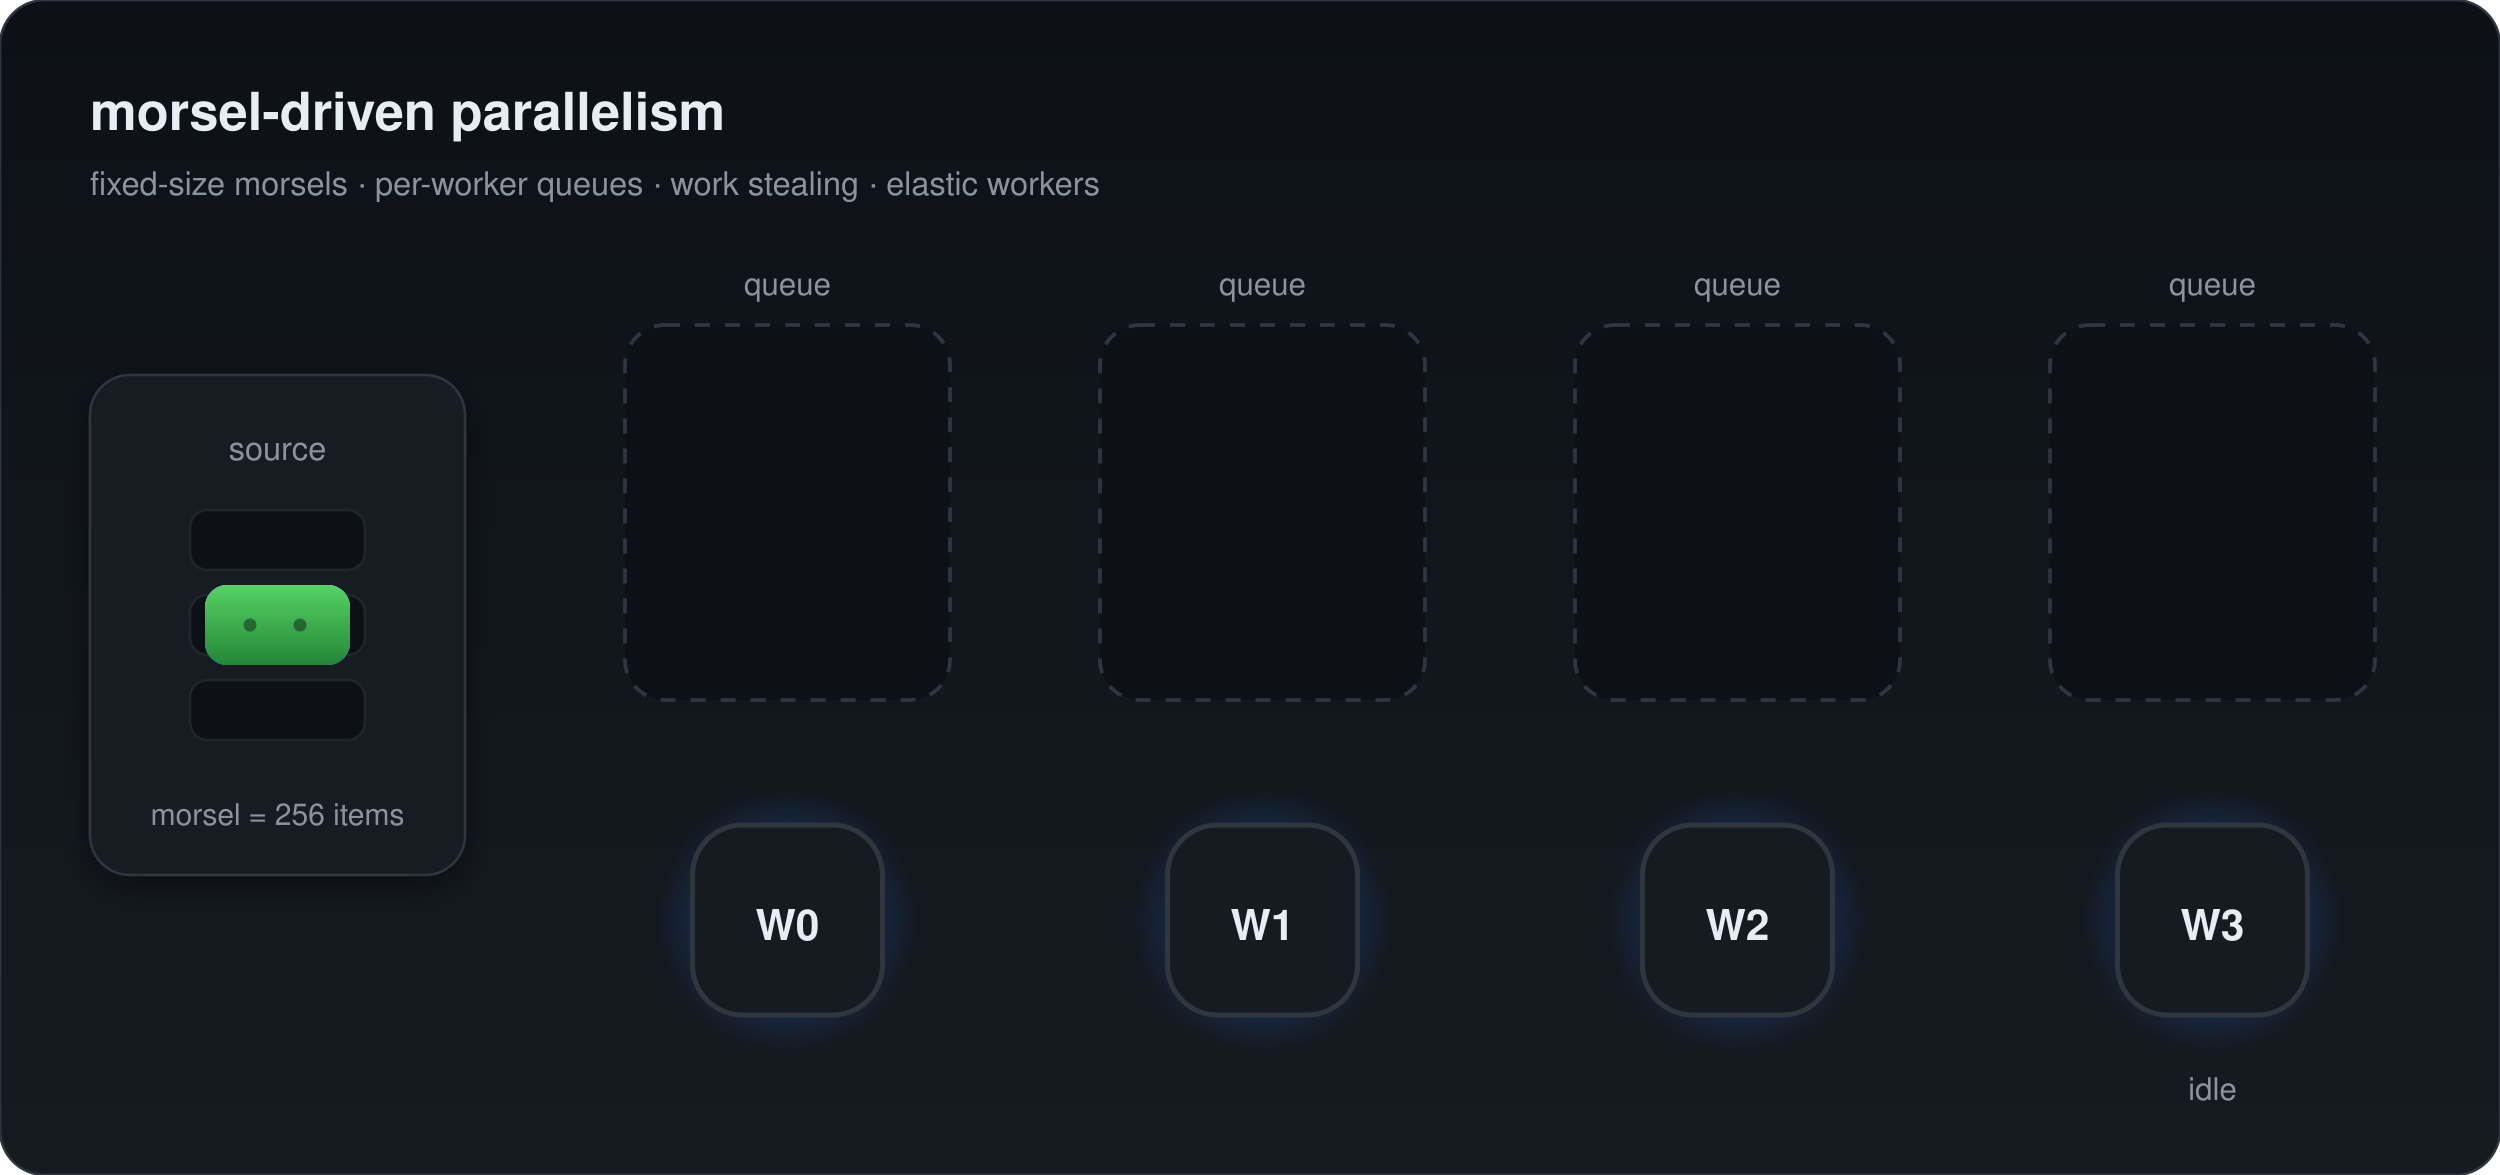
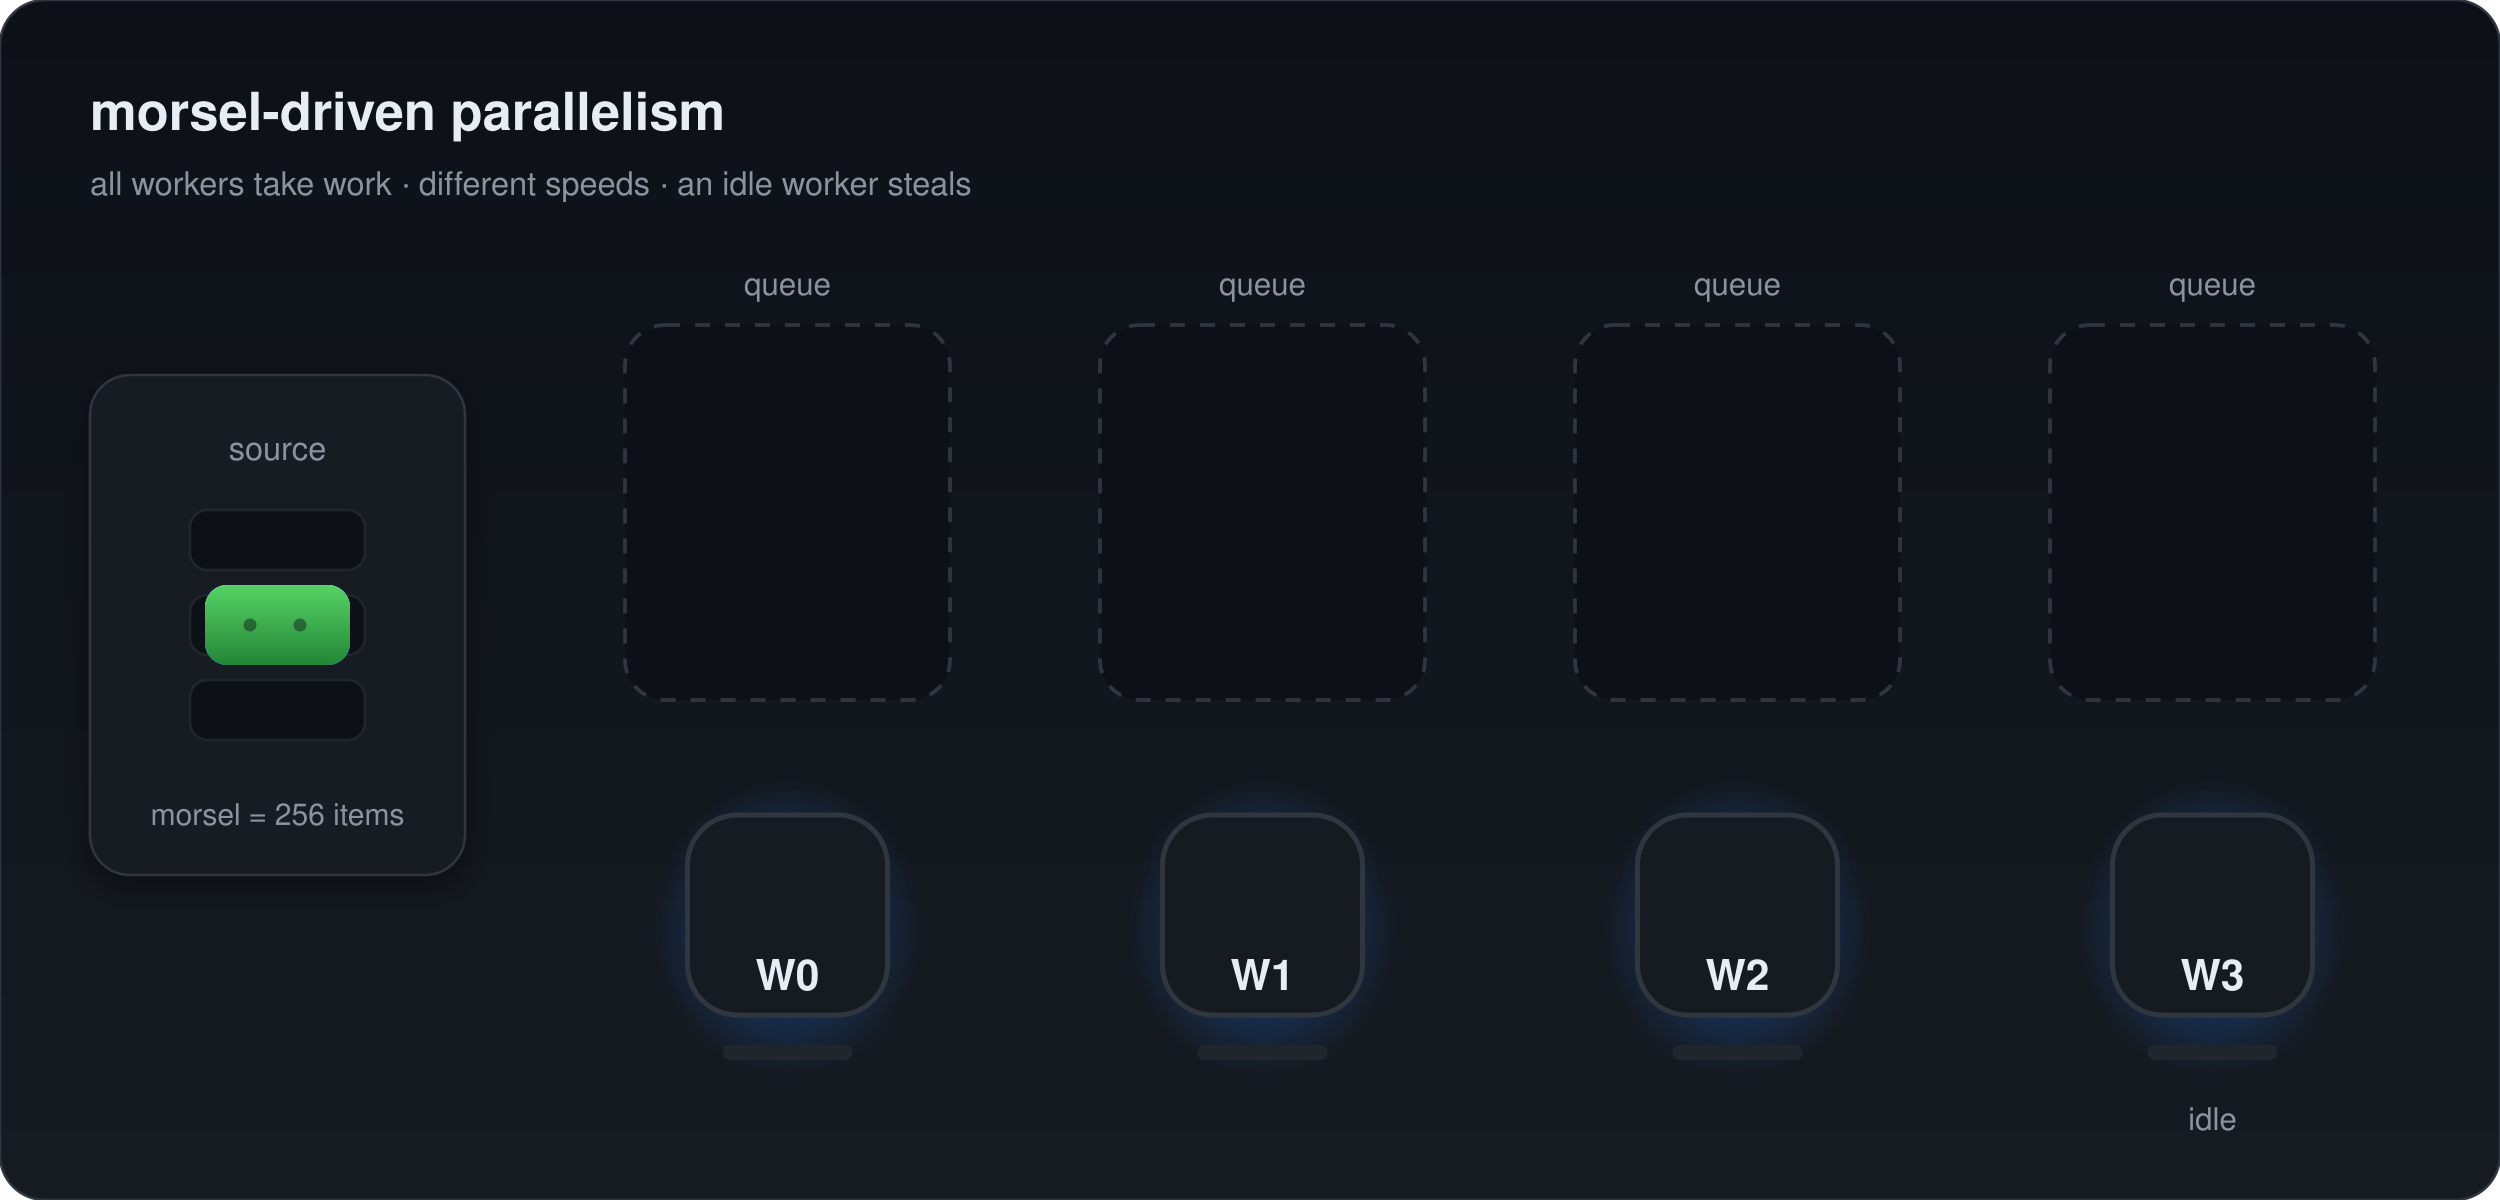
- <svg xmlns="http://www.w3.org/2000/svg" viewBox="0 0 1000 470" width="1000" height="470" font-family="ui-sans-serif, -apple-system, Segoe UI, Helvetica, Arial, sans-serif">
+ <svg xmlns="http://www.w3.org/2000/svg" viewBox="0 0 1000 480" width="1000" height="480" font-family="ui-sans-serif, -apple-system, Segoe UI, Helvetica, Arial, sans-serif">
  <defs>
    <linearGradient id="bg" x1="0" y1="0" x2="0" y2="1">
      <stop offset="0" stop-color="#0d1117" />
      <stop offset="1" stop-color="#161b22" />
    </linearGradient>
    <linearGradient id="chip" x1="0" y1="0" x2="0" y2="1">
      <stop offset="0" stop-color="#79c0ff" />
      <stop offset="1" stop-color="#1f6feb" />
    </linearGradient>
    <linearGradient id="chipG" x1="0" y1="0" x2="0" y2="1">
      <stop offset="0" stop-color="#56d364" />
      <stop offset="1" stop-color="#238636" />
    </linearGradient>
    <radialGradient id="glow" cx="0.5" cy="0.5" r="0.5">
      <stop offset="0" stop-color="#1f6feb" stop-opacity="0.55" />
      <stop offset="1" stop-color="#1f6feb" stop-opacity="0" />
    </radialGradient>
    <filter id="soft" x="-30%" y="-30%" width="160%" height="160%">
      <feDropShadow dx="0" dy="4" stdDeviation="6" flood-color="#000000" flood-opacity="0.45" />
    </filter>
  </defs>
-   <rect x="0" y="0" width="1000" height="470" rx="18" fill="url(#bg)" stroke="#30363d" />
+   <rect x="0" y="0" width="1000" height="480" rx="18" fill="url(#bg)" stroke="#30363d" />
  <text x="36" y="52" font-size="21" font-weight="700" fill="#e6edf3">morsel-driven parallelism</text>
-   <text x="36" y="78" font-size="13" fill="#8b949e">fixed-size morsels · per-worker queues · work stealing · elastic workers</text>
+   <text x="36" y="78" font-size="13" fill="#8b949e">all workers take work · different speeds · an idle worker steals</text>
  <rect x="36" y="150" width="150" height="200" rx="16" fill="#161b22" stroke="#30363d" filter="url(#soft)" />
  <text x="111" y="184" text-anchor="middle" font-size="13" fill="#8b949e">source</text>
  <rect x="76" y="204" width="70" height="24" rx="7" fill="#0d1117" stroke="#21262d" />
  <rect x="76" y="238" width="70" height="24" rx="7" fill="#0d1117" stroke="#21262d" />
  <rect x="76" y="272" width="70" height="24" rx="7" fill="#0d1117" stroke="#21262d" />
  <text x="111" y="330" text-anchor="middle" font-size="12" fill="#8b949e">morsel = 256 items</text>
  <rect x="250" y="130" width="130" height="150" rx="16" fill="#0d1117" stroke="#30363d" stroke-width="1.5" stroke-dasharray="6 6" />
  <text x="315" y="118" text-anchor="middle" font-size="12.5" fill="#8b949e">queue</text>
  <rect x="440" y="130" width="130" height="150" rx="16" fill="#0d1117" stroke="#30363d" stroke-width="1.5" stroke-dasharray="6 6" />
  <text x="505" y="118" text-anchor="middle" font-size="12.5" fill="#8b949e">queue</text>
  <rect x="630" y="130" width="130" height="150" rx="16" fill="#0d1117" stroke="#30363d" stroke-width="1.5" stroke-dasharray="6 6" />
  <text x="695" y="118" text-anchor="middle" font-size="12.5" fill="#8b949e">queue</text>
  <rect x="820" y="130" width="130" height="150" rx="16" fill="#0d1117" stroke="#30363d" stroke-width="1.5" stroke-dasharray="6 6" />
  <text x="885" y="118" text-anchor="middle" font-size="12.5" fill="#8b949e">queue</text>
  <g>
-     <rect x="263" y="316" width="104" height="104" rx="26" fill="url(#glow)">
-       <animate attributeName="opacity" dur="9s" repeatCount="indefinite" values="0; 0; 0.9; 0.9; 0; 0" keyTimes="0; 0.3; 0.4; 0.7; 0.78; 1" />
+     <rect x="261" y="312" width="108" height="118" rx="30" fill="url(#glow)">
+       <animate attributeName="opacity" dur="10s" repeatCount="indefinite" values="0; 0; 0.9; 0.9; 0; 0" keyTimes="0; 0.29; 0.31; 0.84; 0.85; 1" />
    </rect>
-     <rect x="277" y="330" width="76" height="76" rx="20" fill="#161b22" stroke="#30363d" stroke-width="2">
-       <animate attributeName="stroke" dur="9s" repeatCount="indefinite" values="#30363d; #30363d; #58a6ff; #58a6ff; #30363d; #30363d" keyTimes="0; 0.3; 0.4; 0.7; 0.78; 1" />
-       <animate attributeName="fill" dur="9s" repeatCount="indefinite" values="#161b22; #161b22; #0d2d5e; #0d2d5e; #161b22; #161b22" keyTimes="0; 0.3; 0.4; 0.7; 0.78; 1" />
+     <rect x="275" y="326" width="80" height="80" rx="20" fill="#161b22" stroke="#30363d" stroke-width="2">
+       <animate attributeName="stroke" dur="10s" repeatCount="indefinite" values="#30363d; #30363d; #58a6ff; #58a6ff; #30363d; #30363d" keyTimes="0; 0.29; 0.31; 0.84; 0.85; 1" />
+       <animate attributeName="fill" dur="10s" repeatCount="indefinite" values="#161b22; #161b22; #0d2d5e; #0d2d5e; #161b22; #161b22" keyTimes="0; 0.29; 0.31; 0.84; 0.85; 1" />
    </rect>
-     <text x="315" y="376" text-anchor="middle" font-size="17" font-weight="700" fill="#e6edf3">W0</text>
+     <text x="315" y="396" text-anchor="middle" font-size="17" font-weight="700" fill="#e6edf3">W0</text>
+     <rect x="289" y="418" width="52" height="6" rx="3" fill="#21262d" />
+     <rect x="289" y="418" width="0" height="6" rx="3" fill="#58a6ff">
+       <animate attributeName="width" dur="10s" repeatCount="indefinite" values="0; 0; 52; 0; 0" keyTimes="0; 0.31; 0.84; 0.85; 1" />
+     </rect>
  </g>
  <g>
-     <rect x="453" y="316" width="104" height="104" rx="26" fill="url(#glow)">
-       <animate attributeName="opacity" dur="9s" repeatCount="indefinite" values="0; 0; 0.9; 0.9; 0; 0" keyTimes="0; 0.36; 0.46; 0.74; 0.82; 1" />
+     <rect x="451" y="312" width="108" height="118" rx="30" fill="url(#glow)">
+       <animate attributeName="opacity" dur="10s" repeatCount="indefinite" values="0; 0; 0.9; 0.9; 0; 0" keyTimes="0; 0.29; 0.31; 0.62; 0.63; 1" />
    </rect>
-     <rect x="467" y="330" width="76" height="76" rx="20" fill="#161b22" stroke="#30363d" stroke-width="2">
-       <animate attributeName="stroke" dur="9s" repeatCount="indefinite" values="#30363d; #30363d; #58a6ff; #58a6ff; #30363d; #30363d" keyTimes="0; 0.36; 0.46; 0.74; 0.82; 1" />
-       <animate attributeName="fill" dur="9s" repeatCount="indefinite" values="#161b22; #161b22; #0d2d5e; #0d2d5e; #161b22; #161b22" keyTimes="0; 0.36; 0.46; 0.74; 0.82; 1" />
+     <rect x="465" y="326" width="80" height="80" rx="20" fill="#161b22" stroke="#30363d" stroke-width="2">
+       <animate attributeName="stroke" dur="10s" repeatCount="indefinite" values="#30363d; #30363d; #58a6ff; #58a6ff; #30363d; #30363d" keyTimes="0; 0.29; 0.31; 0.62; 0.63; 1" />
+       <animate attributeName="fill" dur="10s" repeatCount="indefinite" values="#161b22; #161b22; #0d2d5e; #0d2d5e; #161b22; #161b22" keyTimes="0; 0.29; 0.31; 0.62; 0.63; 1" />
    </rect>
-     <text x="505" y="376" text-anchor="middle" font-size="17" font-weight="700" fill="#e6edf3">W1</text>
+     <text x="505" y="396" text-anchor="middle" font-size="17" font-weight="700" fill="#e6edf3">W1</text>
+     <rect x="479" y="418" width="52" height="6" rx="3" fill="#21262d" />
+     <rect x="479" y="418" width="0" height="6" rx="3" fill="#58a6ff">
+       <animate attributeName="width" dur="10s" repeatCount="indefinite" values="0; 0; 52; 0; 0" keyTimes="0; 0.31; 0.62; 0.63; 1" />
+     </rect>
  </g>
  <g>
-     <rect x="643" y="316" width="104" height="104" rx="26" fill="url(#glow)">
-       <animate attributeName="opacity" dur="9s" repeatCount="indefinite" values="0; 0; 0.9; 0.9; 0; 0" keyTimes="0; 0.42; 0.52; 0.78; 0.86; 1" />
+     <rect x="641" y="312" width="108" height="118" rx="30" fill="url(#glow)">
+       <animate attributeName="opacity" dur="10s" repeatCount="indefinite" values="0; 0; 0.9; 0.9; 0; 0" keyTimes="0; 0.29; 0.31; 0.48; 0.49; 1" />
    </rect>
-     <rect x="657" y="330" width="76" height="76" rx="20" fill="#161b22" stroke="#30363d" stroke-width="2">
-       <animate attributeName="stroke" dur="9s" repeatCount="indefinite" values="#30363d; #30363d; #58a6ff; #58a6ff; #30363d; #30363d" keyTimes="0; 0.42; 0.52; 0.78; 0.86; 1" />
-       <animate attributeName="fill" dur="9s" repeatCount="indefinite" values="#161b22; #161b22; #0d2d5e; #0d2d5e; #161b22; #161b22" keyTimes="0; 0.42; 0.52; 0.78; 0.86; 1" />
+     <rect x="655" y="326" width="80" height="80" rx="20" fill="#161b22" stroke="#30363d" stroke-width="2">
+       <animate attributeName="stroke" dur="10s" repeatCount="indefinite" values="#30363d; #30363d; #58a6ff; #58a6ff; #30363d; #30363d" keyTimes="0; 0.29; 0.31; 0.48; 0.49; 1" />
+       <animate attributeName="fill" dur="10s" repeatCount="indefinite" values="#161b22; #161b22; #0d2d5e; #0d2d5e; #161b22; #161b22" keyTimes="0; 0.29; 0.31; 0.48; 0.49; 1" />
    </rect>
-     <text x="695" y="376" text-anchor="middle" font-size="17" font-weight="700" fill="#e6edf3">W2</text>
+     <text x="695" y="396" text-anchor="middle" font-size="17" font-weight="700" fill="#e6edf3">W2</text>
+     <rect x="669" y="418" width="52" height="6" rx="3" fill="#21262d" />
+     <rect x="669" y="418" width="0" height="6" rx="3" fill="#58a6ff">
+       <animate attributeName="width" dur="10s" repeatCount="indefinite" values="0; 0; 52; 0; 0" keyTimes="0; 0.31; 0.48; 0.49; 1" />
+     </rect>
  </g>
  <g>
-     <rect x="833" y="316" width="104" height="104" rx="26" fill="url(#glow)">
-       <animate attributeName="opacity" dur="9s" repeatCount="indefinite" values="0; 0; 0.9; 0.9; 0; 0" keyTimes="0; 0.48; 0.58; 0.82; 0.9; 1" />
+     <rect x="831" y="312" width="108" height="118" rx="30" fill="url(#glow)">
+       <animate attributeName="opacity" dur="10s" repeatCount="indefinite" values="0; 0; 0.9; 0.9; 0; 0; 0.9; 0.9; 0; 0" keyTimes="0; 0.28; 0.3; 0.48; 0.49; 0.62; 0.64; 0.86; 0.87; 1" />
    </rect>
-     <rect x="847" y="330" width="76" height="76" rx="20" fill="#161b22" stroke="#30363d" stroke-width="2">
-       <animate attributeName="stroke" dur="9s" repeatCount="indefinite" values="#30363d; #30363d; #58a6ff; #58a6ff; #30363d; #30363d" keyTimes="0; 0.48; 0.58; 0.82; 0.9; 1" />
-       <animate attributeName="fill" dur="9s" repeatCount="indefinite" values="#161b22; #161b22; #0d2d5e; #0d2d5e; #161b22; #161b22" keyTimes="0; 0.48; 0.58; 0.82; 0.9; 1" />
+     <rect x="845" y="326" width="80" height="80" rx="20" fill="#161b22" stroke="#30363d" stroke-width="2">
+       <animate attributeName="stroke" dur="10s" repeatCount="indefinite" values="#30363d; #30363d; #58a6ff; #58a6ff; #30363d; #30363d; #58a6ff; #58a6ff; #30363d; #30363d" keyTimes="0; 0.28; 0.3; 0.48; 0.49; 0.62; 0.64; 0.86; 0.87; 1" />
+       <animate attributeName="fill" dur="10s" repeatCount="indefinite" values="#161b22; #161b22; #0d2d5e; #0d2d5e; #161b22; #161b22; #0d2d5e; #0d2d5e; #161b22; #161b22" keyTimes="0; 0.28; 0.3; 0.48; 0.49; 0.62; 0.64; 0.86; 0.87; 1" />
    </rect>
-     <text x="885" y="376" text-anchor="middle" font-size="17" font-weight="700" fill="#e6edf3">W3</text>
+     <text x="885" y="396" text-anchor="middle" font-size="17" font-weight="700" fill="#e6edf3">W3</text>
+     <rect x="859" y="418" width="52" height="6" rx="3" fill="#21262d" />
+     <rect x="859" y="418" width="0" height="6" rx="3" fill="#58a6ff">
+       <animate attributeName="width" dur="10s" repeatCount="indefinite" values="0; 0; 52; 0; 0; 52; 0; 0" keyTimes="0; 0.3; 0.48; 0.49; 0.64; 0.86; 0.87; 1" />
+     </rect>
  </g>
-   <text x="885" y="440" text-anchor="middle" font-size="12.5" fill="#8b949e">idle<animate attributeName="opacity" dur="9s" repeatCount="indefinite" values="1; 1; 0; 0; 1" keyTimes="0; 0.62; 0.7; 0.94; 1" />
+   <text x="885" y="452" text-anchor="middle" font-size="12.5" fill="#8b949e">idle<animate attributeName="opacity" dur="10s" repeatCount="indefinite" values="1; 1; 0; 0; 1" keyTimes="0; 0.24; 0.28; 0.96; 1" />
  </text>
  <g opacity="0">
-     <animate attributeName="opacity" dur="9s" repeatCount="indefinite" values="0; 0; 1; 1; 0" keyTimes="0; 0.6; 0.68; 0.9; 1" />
-     <path d="M362 356 C 560 250, 700 250, 848 352" fill="none" stroke="#3fb950" stroke-width="2.5" stroke-dasharray="7 6" stroke-linecap="round" />
-     <path d="M848 352 l-13 -1 l6 -12 z" fill="#3fb950" />
-     <text x="605" y="258" text-anchor="middle" font-size="13" font-weight="600" fill="#3fb950">steal from a busy worker</text>
+     <animate attributeName="opacity" dur="10s" repeatCount="indefinite" values="0; 0; 1; 1; 0" keyTimes="0; 0.48; 0.56; 0.88; 1" />
+     <path d="M360 330 C 560 232, 690 232, 842 336" fill="none" stroke="#3fb950" stroke-width="2.5" stroke-dasharray="7 6" stroke-linecap="round" />
+     <path d="M842 336 l-13 -1 l6 -12 z" fill="#3fb950" />
+     <text x="605" y="230" text-anchor="middle" font-size="13" font-weight="600" fill="#3fb950">idle worker steals a queued morsel</text>
  </g>
  <g id="m1">
-     <animateTransform attributeName="transform" type="translate" dur="9s" repeatCount="indefinite" calcMode="spline" values="0,0; 0,0; 204,-75; 204,-75; 774,118; 774,118" keyTimes="0; 0.05; 0.16; 0.4; 0.54; 1" keySplines="0 0 1 1; 0.4 0 0.2 1; 0 0 1 1; 0.4 0 0.2 1; 0 0 1 1" />
-     <animate attributeName="opacity" dur="9s" repeatCount="indefinite" values="0; 0; 1; 1; 0; 0" keyTimes="0; 0.03; 0.05; 0.58; 0.64; 1" />
+     <animateTransform attributeName="transform" type="translate" dur="10s" repeatCount="indefinite" calcMode="spline" values="0,0; 0,0; 204,-75; 204,-75; 204,96; 204,96" keyTimes="0; 0.04; 0.13; 0.28; 0.32; 1" keySplines="0 0 1 1; 0.4 0 0.2 1; 0 0 1 1; 0.4 0 0.2 1; 0 0 1 1" />
+     <animate attributeName="opacity" dur="10s" repeatCount="indefinite" values="0; 0; 1; 1; 0; 0" keyTimes="0; 0.03; 0.06; 0.82; 0.87; 1" />
    <rect x="82" y="234" width="58" height="32" rx="9" fill="url(#chip)" />
    <circle cx="100" cy="250" r="2.6" fill="#0d1117" opacity="0.45" />
    <circle cx="120" cy="250" r="2.6" fill="#0d1117" opacity="0.45" />
  </g>
  <g id="m2">
-     <animateTransform attributeName="transform" type="translate" dur="9s" repeatCount="indefinite" calcMode="spline" values="0,0; 0,0; 394,-75; 394,-75; 774,118; 774,118" keyTimes="0; 0.1; 0.21; 0.44; 0.58; 1" keySplines="0 0 1 1; 0.4 0 0.2 1; 0 0 1 1; 0.4 0 0.2 1; 0 0 1 1" />
-     <animate attributeName="opacity" dur="9s" repeatCount="indefinite" values="0; 0; 1; 1; 0; 0" keyTimes="0; 0.08; 0.1; 0.62; 0.68; 1" />
+     <animateTransform attributeName="transform" type="translate" dur="10s" repeatCount="indefinite" calcMode="spline" values="0,0; 0,0; 394,-75; 394,-75; 394,96; 394,96" keyTimes="0; 0.08; 0.17; 0.28; 0.32; 1" keySplines="0 0 1 1; 0.4 0 0.2 1; 0 0 1 1; 0.4 0 0.2 1; 0 0 1 1" />
+     <animate attributeName="opacity" dur="10s" repeatCount="indefinite" values="0; 0; 1; 1; 0; 0" keyTimes="0; 0.07; 0.1; 0.58; 0.63; 1" />
    <rect x="82" y="234" width="58" height="32" rx="9" fill="url(#chip)" />
    <circle cx="100" cy="250" r="2.6" fill="#0d1117" opacity="0.45" />
    <circle cx="120" cy="250" r="2.6" fill="#0d1117" opacity="0.45" />
  </g>
  <g id="m3">
-     <animateTransform attributeName="transform" type="translate" dur="9s" repeatCount="indefinite" calcMode="spline" values="0,0; 0,0; 584,-75; 584,-75; 774,118; 774,118" keyTimes="0; 0.15; 0.27; 0.48; 0.62; 1" keySplines="0 0 1 1; 0.4 0 0.2 1; 0 0 1 1; 0.4 0 0.2 1; 0 0 1 1" />
-     <animate attributeName="opacity" dur="9s" repeatCount="indefinite" values="0; 0; 1; 1; 0; 0" keyTimes="0; 0.13; 0.15; 0.66; 0.72; 1" />
+     <animateTransform attributeName="transform" type="translate" dur="10s" repeatCount="indefinite" calcMode="spline" values="0,0; 0,0; 584,-75; 584,-75; 584,96; 584,96" keyTimes="0; 0.12; 0.21; 0.28; 0.32; 1" keySplines="0 0 1 1; 0.4 0 0.2 1; 0 0 1 1; 0.4 0 0.2 1; 0 0 1 1" />
+     <animate attributeName="opacity" dur="10s" repeatCount="indefinite" values="0; 0; 1; 1; 0; 0" keyTimes="0; 0.11; 0.14; 0.44; 0.49; 1" />
    <rect x="82" y="234" width="58" height="32" rx="9" fill="url(#chip)" />
    <circle cx="100" cy="250" r="2.6" fill="#0d1117" opacity="0.45" />
    <circle cx="120" cy="250" r="2.6" fill="#0d1117" opacity="0.45" />
  </g>
  <g id="m4">
-     <animateTransform attributeName="transform" type="translate" dur="9s" repeatCount="indefinite" calcMode="spline" values="0,0; 0,0; 204,-29; 204,-29; 774,118; 774,118" keyTimes="0; 0.22; 0.34; 0.62; 0.76; 1" keySplines="0 0 1 1; 0.4 0 0.2 1; 0 0 1 1; 0.4 0 0.2 1; 0 0 1 1" />
-     <animate attributeName="opacity" dur="9s" repeatCount="indefinite" values="0; 0; 1; 1; 0; 0" keyTimes="0; 0.2; 0.22; 0.86; 0.92; 1" />
+     <animateTransform attributeName="transform" type="translate" dur="10s" repeatCount="indefinite" calcMode="spline" values="0,0; 0,0; 774,-75; 774,-75; 774,96; 774,96" keyTimes="0; 0.16; 0.25; 0.28; 0.32; 1" keySplines="0 0 1 1; 0.4 0 0.2 1; 0 0 1 1; 0.4 0 0.2 1; 0 0 1 1" />
+     <animate attributeName="opacity" dur="10s" repeatCount="indefinite" values="0; 0; 1; 1; 0; 0" keyTimes="0; 0.15; 0.18; 0.44; 0.49; 1" />
+     <rect x="82" y="234" width="58" height="32" rx="9" fill="url(#chip)" />
+     <circle cx="100" cy="250" r="2.6" fill="#0d1117" opacity="0.45" />
+     <circle cx="120" cy="250" r="2.6" fill="#0d1117" opacity="0.45" />
+   </g>
+   <g id="m5">
+     <animateTransform attributeName="transform" type="translate" dur="10s" repeatCount="indefinite" calcMode="spline" values="0,0; 0,0; 204,-29; 204,-29; 774,96; 774,96" keyTimes="0; 0.2; 0.29; 0.52; 0.62; 1" keySplines="0 0 1 1; 0.4 0 0.2 1; 0 0 1 1; 0.4 0 0.2 1; 0 0 1 1" />
+     <animate attributeName="opacity" dur="10s" repeatCount="indefinite" values="0; 0; 1; 1; 0; 0" keyTimes="0; 0.19; 0.22; 0.82; 0.87; 1" />
    <rect x="82" y="234" width="58" height="32" rx="9" fill="url(#chipG)" />
    <circle cx="100" cy="250" r="2.6" fill="#0d1117" opacity="0.45" />
    <circle cx="120" cy="250" r="2.6" fill="#0d1117" opacity="0.45" />
  </g>
</svg>
